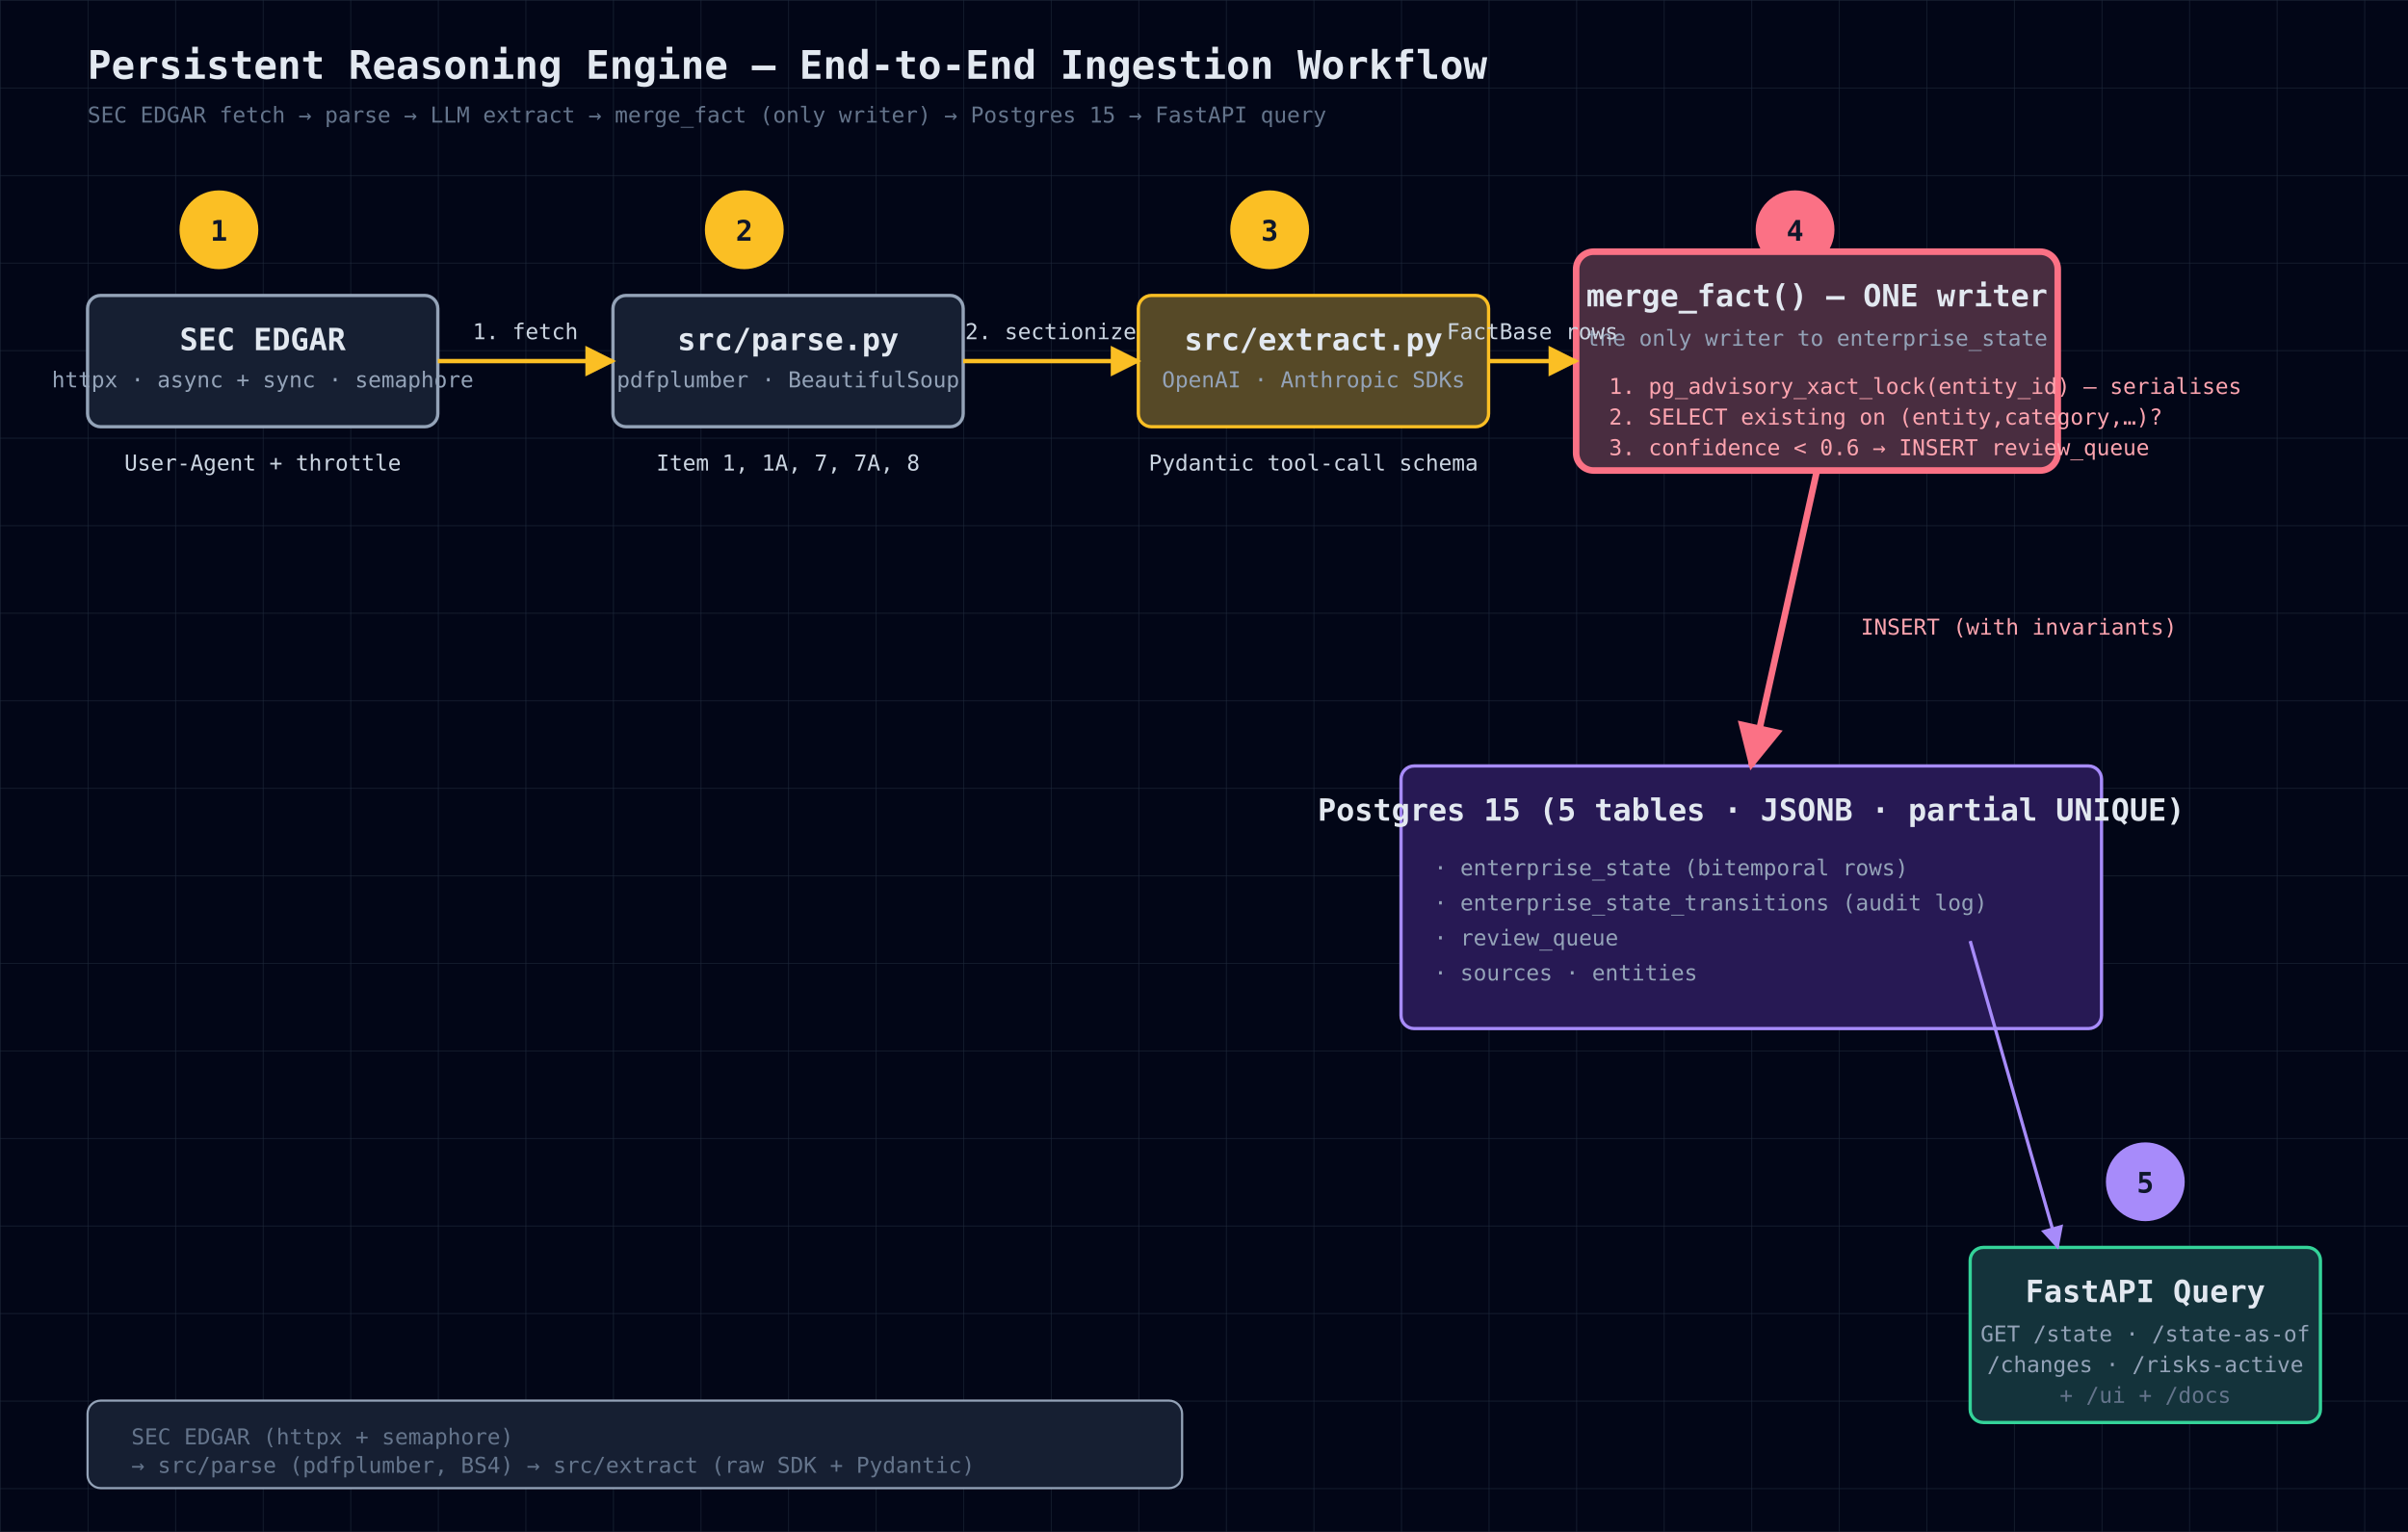
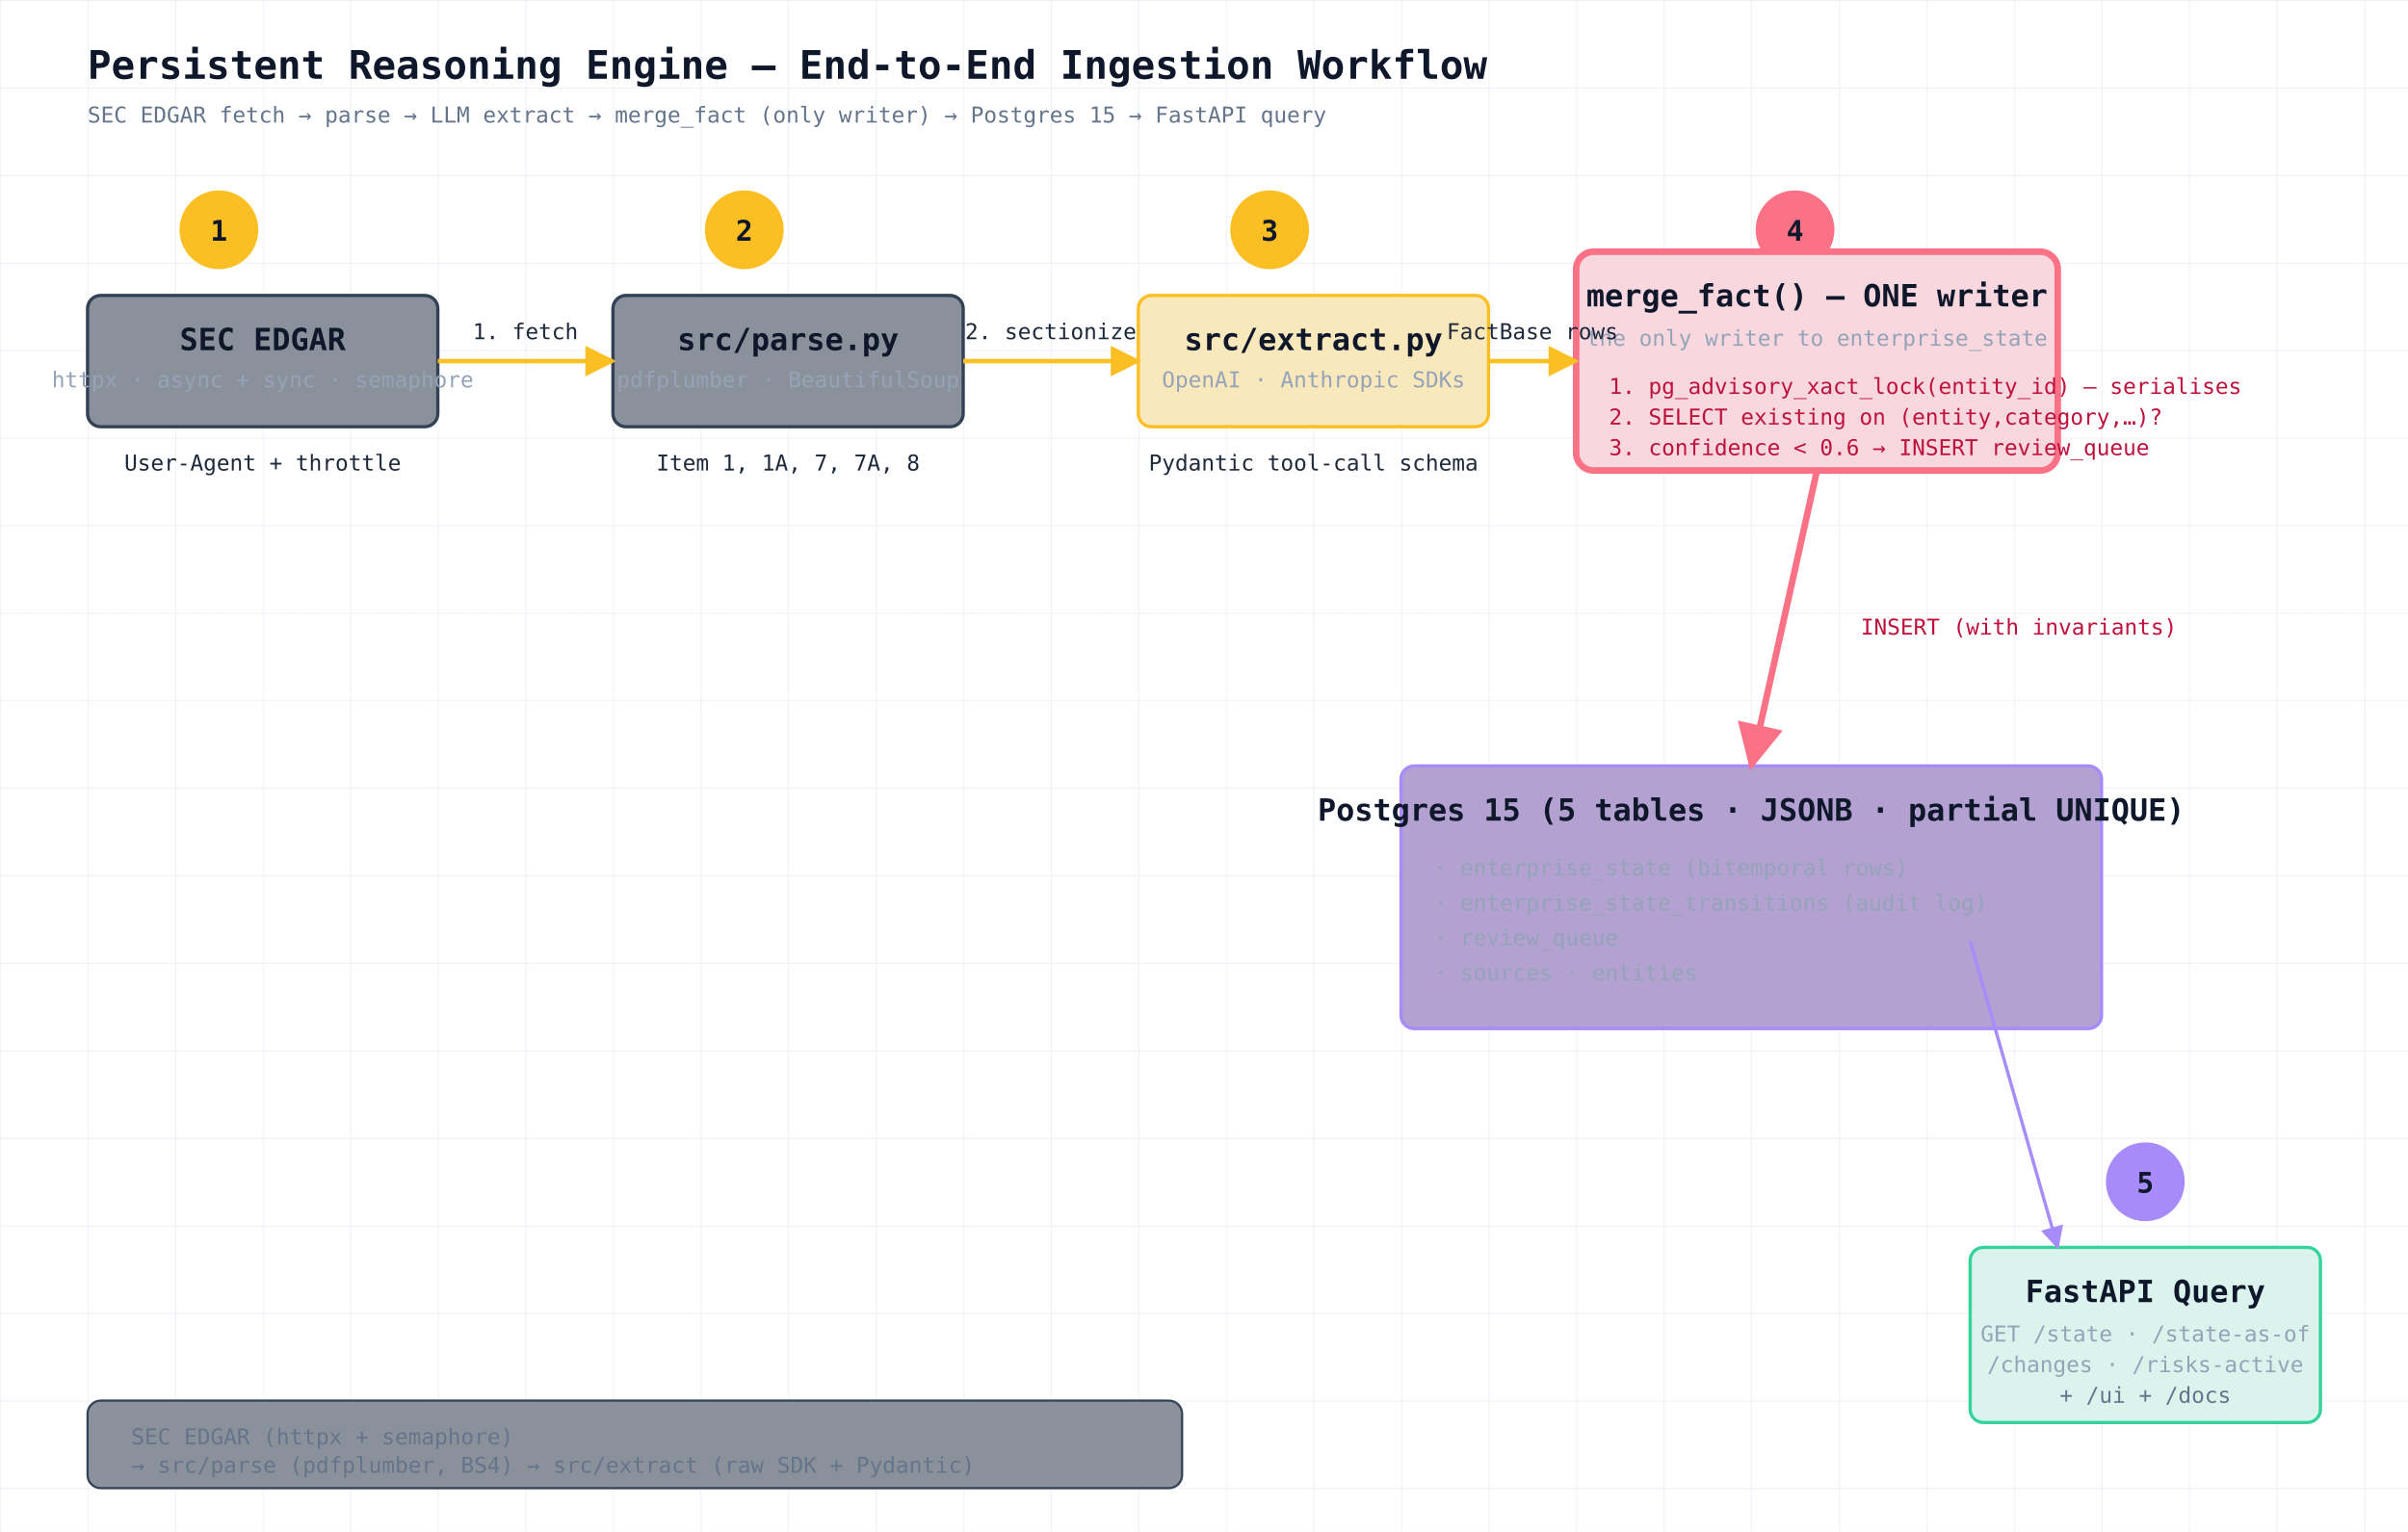
<svg xmlns="http://www.w3.org/2000/svg" viewBox="0 0 1100 700" width="1100" height="700">
  <defs>
    <pattern id="grid" width="40" height="40" patternUnits="userSpaceOnUse">
-       <path d="M 40 0 L 0 0 0 40" fill="none" stroke="#1e293b" stroke-width="0.5" />
+       <path d="M 40 0 L 0 0 0 40" fill="none" stroke="#e2e8f0" stroke-width="0.5" />
    </pattern>
    <marker id="arrow" viewBox="0 0 10 10" refX="9" refY="5" markerWidth="7" markerHeight="7" orient="auto-start-reverse">
-       <path d="M 0 0 L 10 5 L 0 10 z" fill="#64748b" />
+       <path d="M 0 0 L 10 5 L 0 10 z" fill="#334155" />
    </marker>
    <marker id="arrow-amber" viewBox="0 0 10 10" refX="9" refY="5" markerWidth="7" markerHeight="7" orient="auto-start-reverse">
      <path d="M 0 0 L 10 5 L 0 10 z" fill="#fbbf24" />
    </marker>
    <marker id="arrow-rose" viewBox="0 0 10 10" refX="9" refY="5" markerWidth="7" markerHeight="7" orient="auto-start-reverse">
      <path d="M 0 0 L 10 5 L 0 10 z" fill="#fb7185" />
    </marker>
    <marker id="arrow-violet" viewBox="0 0 10 10" refX="9" refY="5" markerWidth="7" markerHeight="7" orient="auto-start-reverse">
      <path d="M 0 0 L 10 5 L 0 10 z" fill="#a78bfa" />
    </marker>
    <style>
-       .stage-name { font: 600 14px ui-monospace, "SF Mono", monospace; fill: #e2e8f0; }
+       .stage-name { font: 600 14px ui-monospace, "SF Mono", monospace; fill: #0f172a; }
      .stage-sub  { font: 10px ui-monospace, "SF Mono", monospace; fill: #94a3b8; }
-       .arrow-lbl  { font: 10px ui-monospace, "SF Mono", monospace; fill: #cbd5e1; }
-       .inv-text   { font: 10px ui-monospace, "SF Mono", monospace; fill: #fda4af; }
-       .title      { font: 700 18px ui-monospace, "SF Mono", monospace; fill: #e2e8f0; }
+       .arrow-lbl  { font: 10px ui-monospace, "SF Mono", monospace; fill: #1e293b; }
+       .inv-text   { font: 10px ui-monospace, "SF Mono", monospace; fill: #be123c; }
+       .title      { font: 700 18px ui-monospace, "SF Mono", monospace; fill: #0f172a; }
      .footnote   { font: 10px ui-monospace, "SF Mono", monospace; fill: #64748b; }
      .step-num   { font: 700 13px ui-monospace, "SF Mono", monospace; fill: #0f172a; }
    </style>
  </defs>
-   <rect width="1100" height="700" fill="#020617" />
+   <rect width="1100" height="700" fill="#ffffff" />
  <rect width="1100" height="700" fill="url(#grid)" />
  <text x="40" y="36" class="title">Persistent Reasoning Engine — End-to-End Ingestion Workflow</text>
  <text x="40" y="56" class="footnote">SEC EDGAR fetch → parse → LLM extract → merge_fact (only writer) → Postgres 15 → FastAPI query</text>
  <g>
    <circle cx="100" cy="105" r="18" fill="#fbbf24" />
    <text x="100" y="110" class="step-num" text-anchor="middle">1</text>
-     <rect x="40" y="135" width="160" height="60" rx="6" fill="#0f172a" />
-     <rect x="40" y="135" width="160" height="60" rx="6" fill="rgba(30,41,59,0.5)" stroke="#94a3b8" stroke-width="1.5" />
+     <rect x="40" y="135" width="160" height="60" rx="6" fill="#f8fafc" />
+     <rect x="40" y="135" width="160" height="60" rx="6" fill="rgba(30,41,59,0.5)" stroke="#334155" stroke-width="1.5" />
    <text x="120" y="160" class="stage-name" text-anchor="middle">SEC EDGAR</text>
    <text x="120" y="177" class="stage-sub" text-anchor="middle">httpx · async + sync · semaphore</text>
    <text x="120" y="215" class="arrow-lbl" fill="#fbbf24" text-anchor="middle">User-Agent + throttle</text>
  </g>
  <g>
    <circle cx="340" cy="105" r="18" fill="#fbbf24" />
    <text x="340" y="110" class="step-num" text-anchor="middle">2</text>
-     <rect x="280" y="135" width="160" height="60" rx="6" fill="#0f172a" />
-     <rect x="280" y="135" width="160" height="60" rx="6" fill="rgba(30,41,59,0.5)" stroke="#94a3b8" stroke-width="1.5" />
+     <rect x="280" y="135" width="160" height="60" rx="6" fill="#f8fafc" />
+     <rect x="280" y="135" width="160" height="60" rx="6" fill="rgba(30,41,59,0.5)" stroke="#334155" stroke-width="1.5" />
    <text x="360" y="160" class="stage-name" text-anchor="middle">src/parse.py</text>
    <text x="360" y="177" class="stage-sub" text-anchor="middle">pdfplumber · BeautifulSoup</text>
    <text x="360" y="215" class="arrow-lbl" fill="#fbbf24" text-anchor="middle">Item 1, 1A, 7, 7A, 8</text>
  </g>
  <g>
    <circle cx="580" cy="105" r="18" fill="#fbbf24" />
    <text x="580" y="110" class="step-num" text-anchor="middle">3</text>
-     <rect x="520" y="135" width="160" height="60" rx="6" fill="#0f172a" />
+     <rect x="520" y="135" width="160" height="60" rx="6" fill="#f8fafc" />
    <rect x="520" y="135" width="160" height="60" rx="6" fill="rgba(251,191,36,0.3)" stroke="#fbbf24" stroke-width="1.5" />
    <text x="600" y="160" class="stage-name" text-anchor="middle">src/extract.py</text>
    <text x="600" y="177" class="stage-sub" text-anchor="middle">OpenAI · Anthropic SDKs</text>
    <text x="600" y="215" class="arrow-lbl" fill="#fbbf24" text-anchor="middle">Pydantic tool-call schema</text>
  </g>
  <g>
    <circle cx="820" cy="105" r="18" fill="#fb7185" />
    <text x="820" y="110" class="step-num" text-anchor="middle">4</text>
-     <rect x="720" y="115" width="220" height="100" rx="8" fill="#0f172a" />
+     <rect x="720" y="115" width="220" height="100" rx="8" fill="#f8fafc" />
    <rect x="720" y="115" width="220" height="100" rx="8" fill="rgba(251,113,133,0.25)" stroke="#fb7185" stroke-width="3" />
-     <text x="830" y="140" class="stage-name" fill="#fda4af" text-anchor="middle">merge_fact() — ONE writer</text>
+     <text x="830" y="140" class="stage-name" fill="#be123c" text-anchor="middle">merge_fact() — ONE writer</text>
    <text x="830" y="158" class="stage-sub" text-anchor="middle">the only writer to enterprise_state</text>
    <text x="735" y="180" class="inv-text">1. pg_advisory_xact_lock(entity_id)            — serialises</text>
    <text x="735" y="194" class="inv-text">2. SELECT existing on (entity,category,…)?</text>
    <text x="735" y="208" class="inv-text">3. confidence &lt; 0.6 → INSERT review_queue</text>
  </g>
  <g>
-     <rect x="640" y="350" width="320" height="120" rx="6" fill="#0f172a" />
+     <rect x="640" y="350" width="320" height="120" rx="6" fill="#f8fafc" />
    <rect x="640" y="350" width="320" height="120" rx="6" fill="rgba(76,29,149,0.4)" stroke="#a78bfa" stroke-width="1.5" />
    <text x="800" y="375" class="stage-name" text-anchor="middle">Postgres 15  (5 tables · JSONB · partial UNIQUE)</text>
    <text x="655" y="400" class="stage-sub">·  enterprise_state                  (bitemporal rows)</text>
    <text x="655" y="416" class="stage-sub">·  enterprise_state_transitions   (audit log)</text>
    <text x="655" y="432" class="stage-sub">·  review_queue</text>
    <text x="655" y="448" class="stage-sub">·  sources    ·  entities</text>
    <line x1="830" y1="215" x2="800" y2="350" stroke="#fb7185" stroke-width="3" marker-end="url(#arrow-rose)" />
-     <text x="850" y="290" class="inv-text" fill="#fda4af">INSERT (with invariants)</text>
+     <text x="850" y="290" class="inv-text" fill="#be123c">INSERT (with invariants)</text>
  </g>
  <g>
    <circle cx="980" cy="540" r="18" fill="#a78bfa" />
-     <text x="980" y="545" class="step-num" text-anchor="middle" fill="#0f172a">5</text>
-     <rect x="900" y="570" width="160" height="80" rx="6" fill="#0f172a" />
+     <text x="980" y="545" class="step-num" text-anchor="middle" fill="#f8fafc">5</text>
+     <rect x="900" y="570" width="160" height="80" rx="6" fill="#f8fafc" />
    <rect x="900" y="570" width="160" height="80" rx="6" fill="rgba(52,211,153,0.15)" stroke="#34d399" stroke-width="1.5" />
-     <text x="980" y="595" class="stage-name" fill="#6ee7b7" text-anchor="middle">FastAPI Query</text>
+     <text x="980" y="595" class="stage-name" fill="#047857" text-anchor="middle">FastAPI Query</text>
    <text x="980" y="613" class="stage-sub" text-anchor="middle">GET /state · /state-as-of</text>
    <text x="980" y="627" class="stage-sub" text-anchor="middle">/changes · /risks-active</text>
    <text x="980" y="641" class="footnote" text-anchor="middle">+ /ui  +  /docs</text>
    <line x1="900" y1="430" x2="940" y2="570" stroke="#a78bfa" stroke-width="1.5" marker-end="url(#arrow-violet)" />
  </g>
  <line x1="200" y1="165" x2="280" y2="165" stroke="#fbbf24" stroke-width="2" marker-end="url(#arrow-amber)" />
  <text x="240" y="155" class="arrow-lbl" fill="#fbbf24" text-anchor="middle">1. fetch</text>
  <line x1="440" y1="165" x2="520" y2="165" stroke="#fbbf24" stroke-width="2" marker-end="url(#arrow-amber)" />
  <text x="480" y="155" class="arrow-lbl" fill="#fbbf24" text-anchor="middle">2. sectionize</text>
  <line x1="680" y1="165" x2="720" y2="165" stroke="#fbbf24" stroke-width="2" marker-end="url(#arrow-amber)" />
  <text x="700" y="155" class="arrow-lbl" fill="#fbbf24" text-anchor="middle">FactBase rows</text>
-   <rect x="40" y="640" width="500" height="40" rx="6" fill="#0f172a" />
-   <rect x="40" y="640" width="500" height="40" rx="6" fill="rgba(30,41,59,0.5)" stroke="#94a3b8" stroke-width="1" />
-   <text x="60" y="660" class="footnote" fill="#cbd5e1">SEC EDGAR (httpx + semaphore)</text>
-   <text x="60" y="673" class="footnote" fill="#cbd5e1">  → src/parse (pdfplumber, BS4) → src/extract (raw SDK + Pydantic)</text>
+   <rect x="40" y="640" width="500" height="40" rx="6" fill="#f8fafc" />
+   <rect x="40" y="640" width="500" height="40" rx="6" fill="rgba(30,41,59,0.5)" stroke="#334155" stroke-width="1" />
+   <text x="60" y="660" class="footnote" fill="#1e293b">SEC EDGAR (httpx + semaphore)</text>
+   <text x="60" y="673" class="footnote" fill="#1e293b">  → src/parse (pdfplumber, BS4) → src/extract (raw SDK + Pydantic)</text>
</svg>
